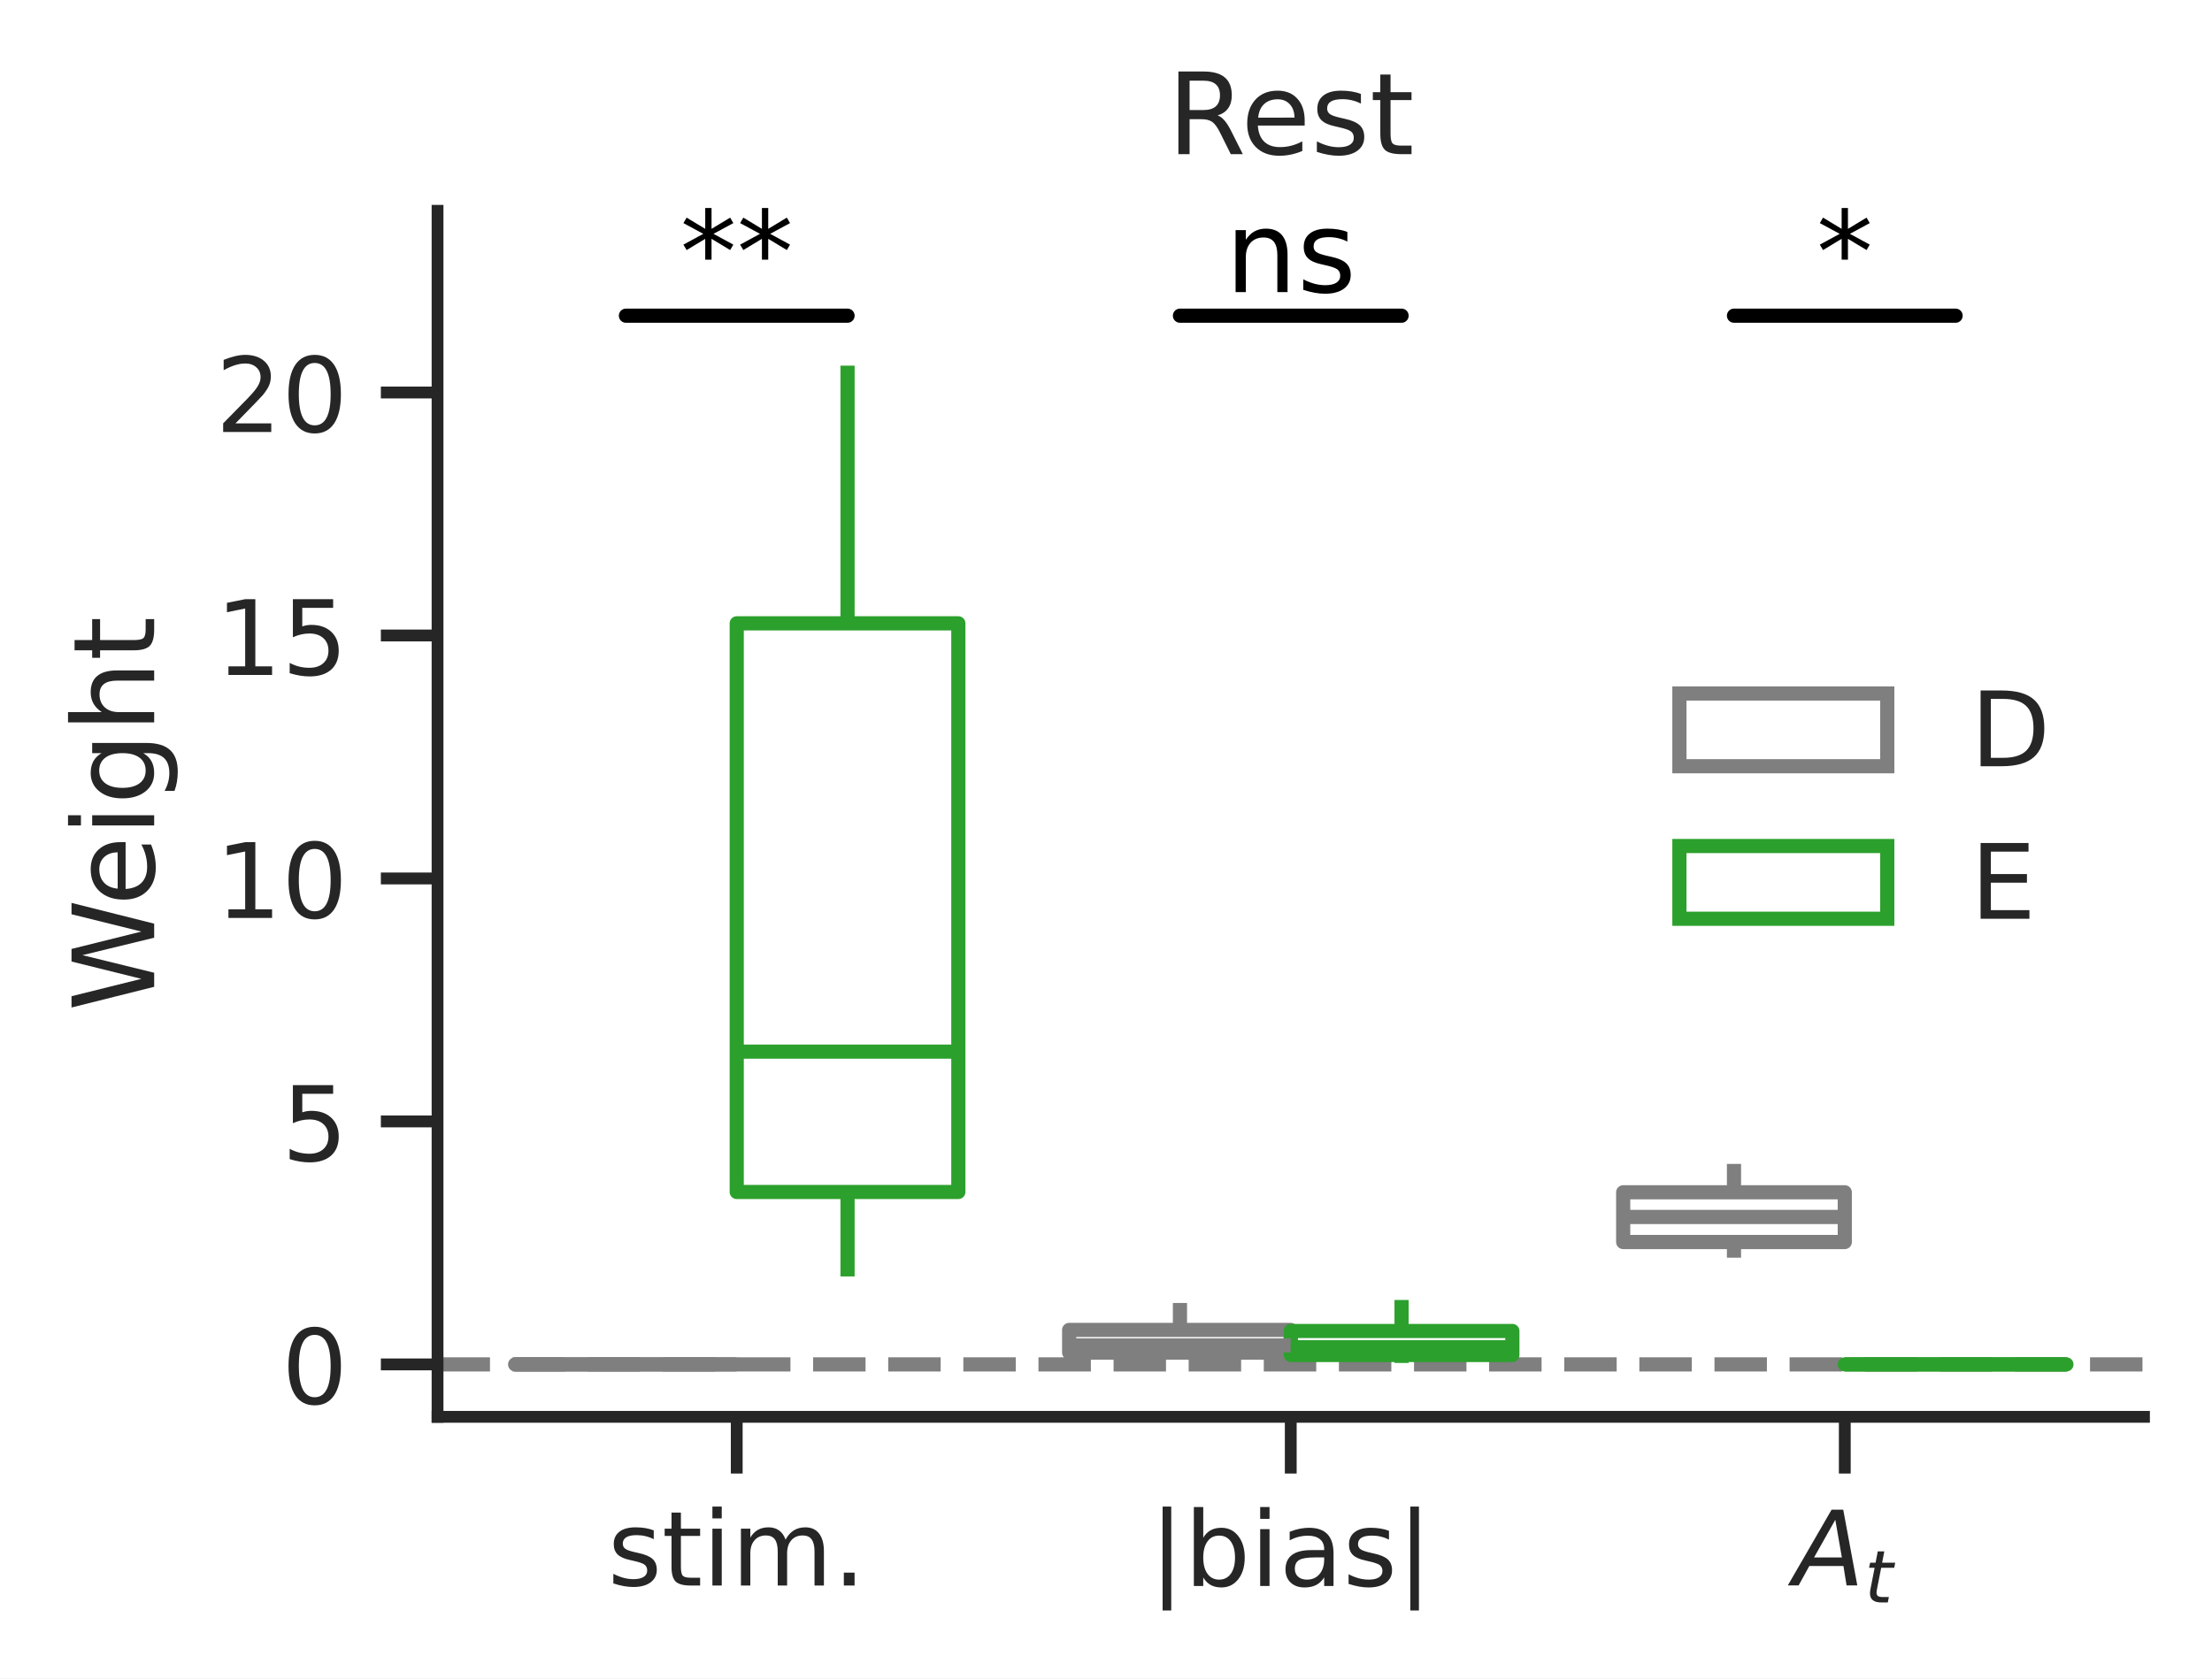
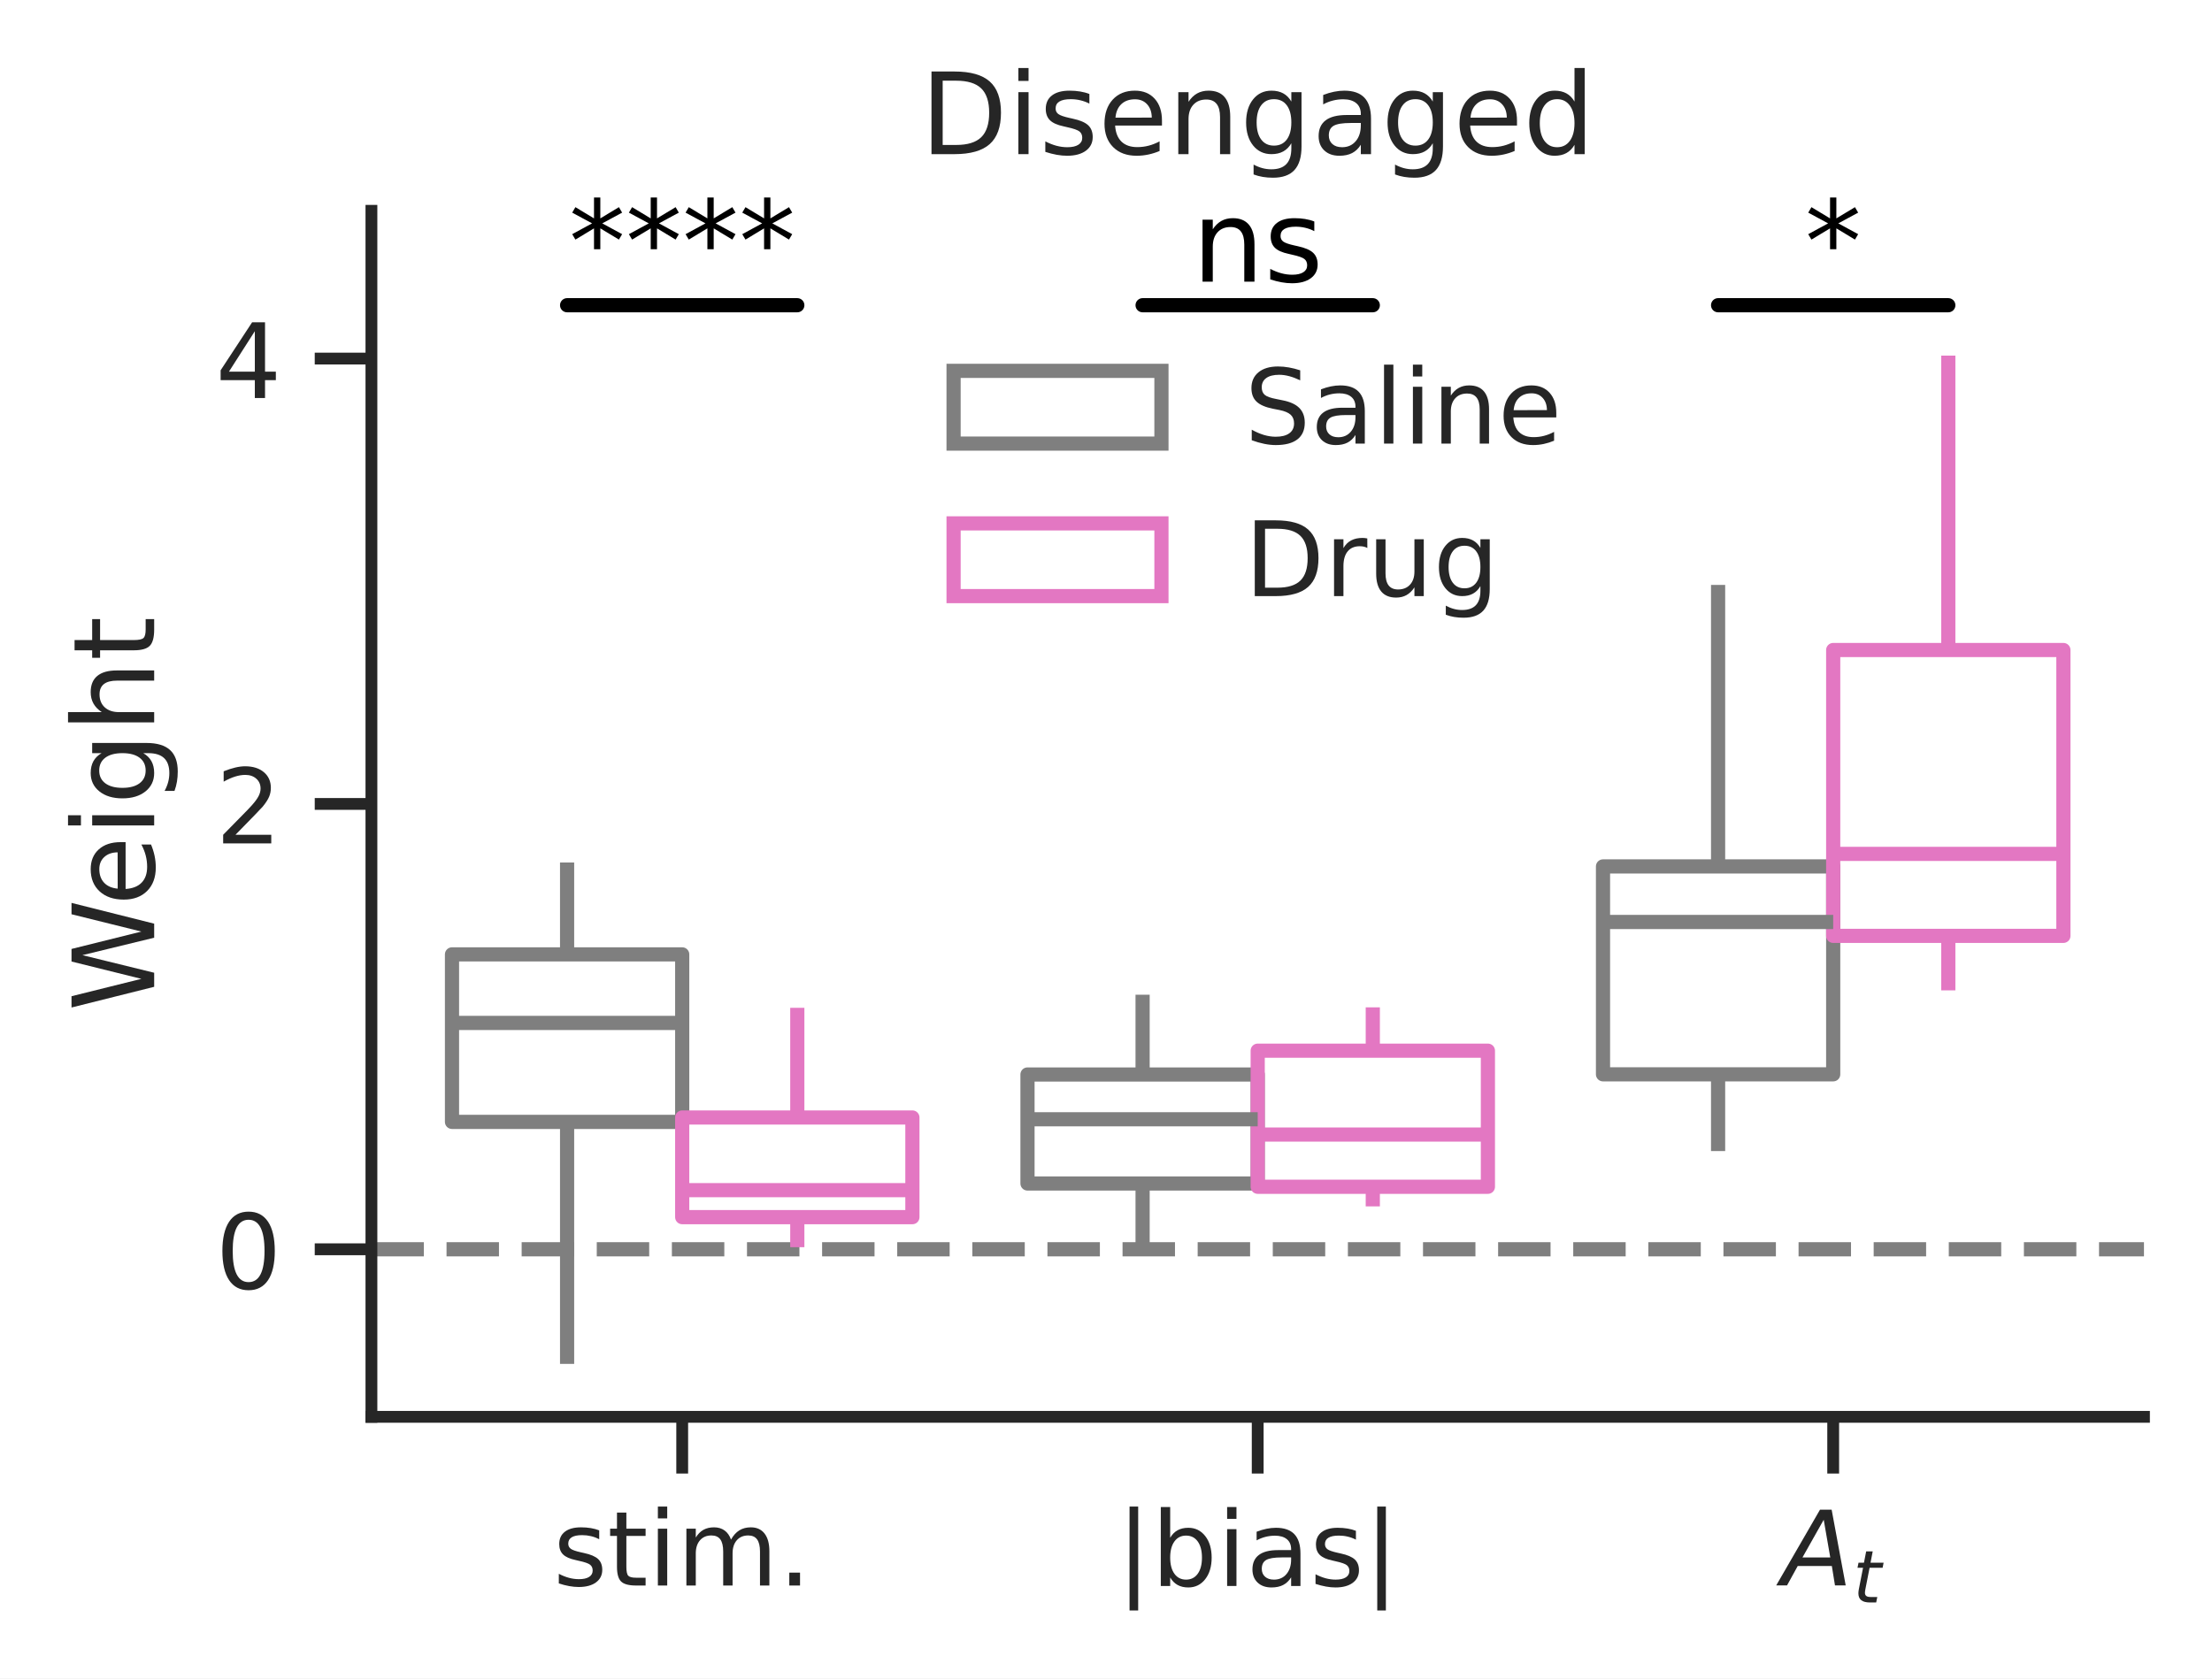
<svg xmlns="http://www.w3.org/2000/svg" xmlns:xlink="http://www.w3.org/1999/xlink" width="234.12pt" height="177.69pt" viewBox="0 0 234.12 177.69" version="1.1">
  <defs>
    <style type="text/css">*{stroke-linejoin: round; stroke-linecap: butt}</style>
  </defs>
  <g id="figure_1">
    <g id="patch_1">
      <path d="M 0 177.69  L 234.12 177.69  L 234.12 0  L 0 0  z " style="fill: #ffffff" />
    </g>
    <g id="axes_1">
      <g id="patch_2">
-         <path d="M 46.311 149.99  L 226.92 149.99  L 226.92 22.318  L 46.311 22.318  z " style="fill: #ffffff" />
+         <path d="M 39.312 149.99  L 226.92 149.99  L 226.92 22.318  L 39.312 22.318  z " style="fill: #ffffff" />
      </g>
      <g id="matplotlib.axis_1">
        <g id="xtick_1">
          <g id="line2d_1">
            <defs>
-               <path id="mb7091bfe87" d="M 0 0  L 0 6  " style="stroke: #262626; stroke-width: 1.25" />
-             </defs>
-             <g>
-               <use xlink:href="#mb7091bfe87" x="77.976" y="149.99" style="fill: #262626; stroke: #262626; stroke-width: 1.25" />
+               <path id="m589d3b65cd" d="M 0 0  L 0 6  " style="stroke: #262626; stroke-width: 1.25" />
+             </defs>
+             <g>
+               <use xlink:href="#m589d3b65cd" x="72.205" y="149.99" style="fill: #262626; stroke: #262626; stroke-width: 1.25" />
            </g>
          </g>
          <g id="text_1">
-             <g style="fill: #262626" transform="translate(64.32173 167.8478) scale(0.11 -0.11)">
+             <g style="fill: #262626" transform="translate(58.55003 167.8478) scale(0.11 -0.11)">
              <defs>
                <path id="DejaVuSans-73" d="M 2834 3397  L 2834 2853  Q 2591 2978 2328 3040  Q 2066 3103 1784 3103  Q 1356 3103 1142 2972  Q 928 2841 928 2578  Q 928 2378 1081 2264  Q 1234 2150 1697 2047  L 1894 2003  Q 2506 1872 2764 1633  Q 3022 1394 3022 966  Q 3022 478 2636 193  Q 2250 -91 1575 -91  Q 1294 -91 989 -36  Q 684 19 347 128  L 347 722  Q 666 556 975 473  Q 1284 391 1588 391  Q 1994 391 2212 530  Q 2431 669 2431 922  Q 2431 1156 2273 1281  Q 2116 1406 1581 1522  L 1381 1569  Q 847 1681 609 1914  Q 372 2147 372 2553  Q 372 3047 722 3315  Q 1072 3584 1716 3584  Q 2034 3584 2315 3537  Q 2597 3491 2834 3397  z " transform="scale(0.015625)" />
                <path id="DejaVuSans-74" d="M 1172 4494  L 1172 3500  L 2356 3500  L 2356 3053  L 1172 3053  L 1172 1153  Q 1172 725 1289 603  Q 1406 481 1766 481  L 2356 481  L 2356 0  L 1766 0  Q 1100 0 847 248  Q 594 497 594 1153  L 594 3053  L 172 3053  L 172 3500  L 594 3500  L 594 4494  L 1172 4494  z " transform="scale(0.015625)" />
                <path id="DejaVuSans-69" d="M 603 3500  L 1178 3500  L 1178 0  L 603 0  L 603 3500  z M 603 4863  L 1178 4863  L 1178 4134  L 603 4134  L 603 4863  z " transform="scale(0.015625)" />
                <path id="DejaVuSans-6d" d="M 3328 2828  Q 3544 3216 3844 3400  Q 4144 3584 4550 3584  Q 5097 3584 5394 3201  Q 5691 2819 5691 2113  L 5691 0  L 5113 0  L 5113 2094  Q 5113 2597 4934 2840  Q 4756 3084 4391 3084  Q 3944 3084 3684 2787  Q 3425 2491 3425 1978  L 3425 0  L 2847 0  L 2847 2094  Q 2847 2600 2669 2842  Q 2491 3084 2119 3084  Q 1678 3084 1418 2786  Q 1159 2488 1159 1978  L 1159 0  L 581 0  L 581 3500  L 1159 3500  L 1159 2956  Q 1356 3278 1631 3431  Q 1906 3584 2284 3584  Q 2666 3584 2933 3390  Q 3200 3197 3328 2828  z " transform="scale(0.015625)" />
                <path id="DejaVuSans-2e" d="M 684 794  L 1344 794  L 1344 0  L 684 0  L 684 794  z " transform="scale(0.015625)" />
              </defs>
              <use xlink:href="#DejaVuSans-73" />
              <use xlink:href="#DejaVuSans-74" transform="translate(52.09961 0)" />
              <use xlink:href="#DejaVuSans-69" transform="translate(91.30859 0)" />
              <use xlink:href="#DejaVuSans-6d" transform="translate(119.0918 0)" />
              <use xlink:href="#DejaVuSans-2e" transform="translate(216.5039 0)" />
            </g>
          </g>
        </g>
        <g id="xtick_2">
          <g id="line2d_2">
            <g>
-               <use xlink:href="#mb7091bfe87" x="136.615" y="149.99" style="fill: #262626; stroke: #262626; stroke-width: 1.25" />
+               <use xlink:href="#m589d3b65cd" x="133.116" y="149.99" style="fill: #262626; stroke: #262626; stroke-width: 1.25" />
            </g>
          </g>
          <g id="text_2">
-             <g style="fill: #262626" transform="translate(121.6545 167.8959) scale(0.11 -0.11)">
+             <g style="fill: #262626" transform="translate(118.1552 167.8959) scale(0.11 -0.11)">
              <defs>
                <path id="DejaVuSans-7c" d="M 1344 4891  L 1344 -1509  L 813 -1509  L 813 4891  L 1344 4891  z " transform="scale(0.015625)" />
                <path id="DejaVuSans-62" d="M 3116 1747  Q 3116 2381 2855 2742  Q 2594 3103 2138 3103  Q 1681 3103 1420 2742  Q 1159 2381 1159 1747  Q 1159 1113 1420 752  Q 1681 391 2138 391  Q 2594 391 2855 752  Q 3116 1113 3116 1747  z M 1159 2969  Q 1341 3281 1617 3432  Q 1894 3584 2278 3584  Q 2916 3584 3314 3078  Q 3713 2572 3713 1747  Q 3713 922 3314 415  Q 2916 -91 2278 -91  Q 1894 -91 1617 61  Q 1341 213 1159 525  L 1159 0  L 581 0  L 581 4863  L 1159 4863  L 1159 2969  z " transform="scale(0.015625)" />
                <path id="DejaVuSans-61" d="M 2194 1759  Q 1497 1759 1228 1600  Q 959 1441 959 1056  Q 959 750 1161 570  Q 1363 391 1709 391  Q 2188 391 2477 730  Q 2766 1069 2766 1631  L 2766 1759  L 2194 1759  z M 3341 1997  L 3341 0  L 2766 0  L 2766 531  Q 2569 213 2275 61  Q 1981 -91 1556 -91  Q 1019 -91 701 211  Q 384 513 384 1019  Q 384 1609 779 1909  Q 1175 2209 1959 2209  L 2766 2209  L 2766 2266  Q 2766 2663 2505 2880  Q 2244 3097 1772 3097  Q 1472 3097 1187 3025  Q 903 2953 641 2809  L 641 3341  Q 956 3463 1253 3523  Q 1550 3584 1831 3584  Q 2591 3584 2966 3190  Q 3341 2797 3341 1997  z " transform="scale(0.015625)" />
              </defs>
              <use xlink:href="#DejaVuSans-7c" />
              <use xlink:href="#DejaVuSans-62" transform="translate(33.69141 0)" />
              <use xlink:href="#DejaVuSans-69" transform="translate(97.16797 0)" />
              <use xlink:href="#DejaVuSans-61" transform="translate(124.9512 0)" />
              <use xlink:href="#DejaVuSans-73" transform="translate(186.2305 0)" />
              <use xlink:href="#DejaVuSans-7c" transform="translate(238.3301 0)" />
            </g>
          </g>
        </g>
        <g id="xtick_3">
          <g id="line2d_3">
            <g>
-               <use xlink:href="#mb7091bfe87" x="195.254" y="149.99" style="fill: #262626; stroke: #262626; stroke-width: 1.25" />
+               <use xlink:href="#m589d3b65cd" x="194.027" y="149.99" style="fill: #262626; stroke: #262626; stroke-width: 1.25" />
            </g>
          </g>
          <g id="text_3">
-             <g style="fill: #262626" transform="translate(189.8094 167.8478) scale(0.11 -0.11)">
+             <g style="fill: #262626" transform="translate(188.5824 167.8478) scale(0.11 -0.11)">
              <defs>
                <path id="DejaVuSans-Oblique-41" d="M 2356 4666  L 3072 4666  L 3938 0  L 3278 0  L 3084 1197  L 984 1197  L 325 0  L -341 0  L 2356 4666  z M 2584 4044  L 1275 1722  L 2988 1722  L 2584 4044  z " transform="scale(0.015625)" />
                <path id="DejaVuSans-Oblique-74" d="M 2706 3500  L 2619 3053  L 1472 3053  L 1100 1153  Q 1081 1047 1072 975  Q 1063 903 1063 863  Q 1063 663 1183 572  Q 1303 481 1569 481  L 2150 481  L 2053 0  L 1503 0  Q 991 0 739 200  Q 488 400 488 806  Q 488 878 497 964  Q 506 1050 525 1153  L 897 3053  L 409 3053  L 500 3500  L 978 3500  L 1172 4494  L 1747 4494  L 1556 3500  L 2706 3500  z " transform="scale(0.015625)" />
              </defs>
              <use xlink:href="#DejaVuSans-Oblique-41" transform="translate(0 0.09375)" />
              <use xlink:href="#DejaVuSans-Oblique-74" transform="translate(68.4082 -16.3125) scale(0.7)" />
            </g>
          </g>
        </g>
      </g>
      <g id="matplotlib.axis_2">
        <g id="ytick_1">
          <g id="line2d_4">
            <defs>
-               <path id="mcd60e273e5" d="M 0 0  L -6 0  " style="stroke: #262626; stroke-width: 1.25" />
-             </defs>
-             <g>
-               <use xlink:href="#mcd60e273e5" x="46.311" y="144.439" style="fill: #262626; stroke: #262626; stroke-width: 1.25" />
+               <path id="macedc52930" d="M 0 0  L -6 0  " style="stroke: #262626; stroke-width: 1.25" />
+             </defs>
+             <g>
+               <use xlink:href="#macedc52930" x="39.312" y="132.253" style="fill: #262626; stroke: #262626; stroke-width: 1.25" />
            </g>
          </g>
          <g id="text_4">
-             <g style="fill: #262626" transform="translate(29.8125 148.6177) scale(0.11 -0.11)">
+             <g style="fill: #262626" transform="translate(22.81375 136.4326) scale(0.11 -0.11)">
              <defs>
                <path id="DejaVuSans-30" d="M 2034 4250  Q 1547 4250 1301 3770  Q 1056 3291 1056 2328  Q 1056 1369 1301 889  Q 1547 409 2034 409  Q 2525 409 2770 889  Q 3016 1369 3016 2328  Q 3016 3291 2770 3770  Q 2525 4250 2034 4250  z M 2034 4750  Q 2819 4750 3233 4129  Q 3647 3509 3647 2328  Q 3647 1150 3233 529  Q 2819 -91 2034 -91  Q 1250 -91 836 529  Q 422 1150 422 2328  Q 422 3509 836 4129  Q 1250 4750 2034 4750  z " transform="scale(0.015625)" />
              </defs>
              <use xlink:href="#DejaVuSans-30" />
            </g>
          </g>
        </g>
        <g id="ytick_2">
          <g id="line2d_5">
            <g>
-               <use xlink:href="#mcd60e273e5" x="46.311" y="118.717" style="fill: #262626; stroke: #262626; stroke-width: 1.25" />
+               <use xlink:href="#macedc52930" x="39.312" y="85.105" style="fill: #262626; stroke: #262626; stroke-width: 1.25" />
            </g>
          </g>
          <g id="text_5">
-             <g style="fill: #262626" transform="translate(29.8125 122.896) scale(0.11 -0.11)">
-               <defs>
-                 <path id="DejaVuSans-35" d="M 691 4666  L 3169 4666  L 3169 4134  L 1269 4134  L 1269 2991  Q 1406 3038 1543 3061  Q 1681 3084 1819 3084  Q 2600 3084 3056 2656  Q 3513 2228 3513 1497  Q 3513 744 3044 326  Q 2575 -91 1722 -91  Q 1428 -91 1123 -41  Q 819 9 494 109  L 494 744  Q 775 591 1075 516  Q 1375 441 1709 441  Q 2250 441 2565 725  Q 2881 1009 2881 1497  Q 2881 1984 2565 2268  Q 2250 2553 1709 2553  Q 1456 2553 1204 2497  Q 953 2441 691 2322  L 691 4666  z " transform="scale(0.015625)" />
-               </defs>
-               <use xlink:href="#DejaVuSans-35" />
+             <g style="fill: #262626" transform="translate(22.81375 89.28449) scale(0.11 -0.11)">
+               <defs>
+                 <path id="DejaVuSans-32" d="M 1228 531  L 3431 531  L 3431 0  L 469 0  L 469 531  Q 828 903 1448 1529  Q 2069 2156 2228 2338  Q 2531 2678 2651 2914  Q 2772 3150 2772 3378  Q 2772 3750 2511 3984  Q 2250 4219 1831 4219  Q 1534 4219 1204 4116  Q 875 4013 500 3803  L 500 4441  Q 881 4594 1212 4672  Q 1544 4750 1819 4750  Q 2544 4750 2975 4387  Q 3406 4025 3406 3419  Q 3406 3131 3298 2873  Q 3191 2616 2906 2266  Q 2828 2175 2409 1742  Q 1991 1309 1228 531  z " transform="scale(0.015625)" />
+               </defs>
+               <use xlink:href="#DejaVuSans-32" />
            </g>
          </g>
        </g>
        <g id="ytick_3">
          <g id="line2d_6">
            <g>
-               <use xlink:href="#mcd60e273e5" x="46.311" y="92.995" style="fill: #262626; stroke: #262626; stroke-width: 1.25" />
+               <use xlink:href="#macedc52930" x="39.312" y="37.957" style="fill: #262626; stroke: #262626; stroke-width: 1.25" />
            </g>
          </g>
          <g id="text_6">
-             <g style="fill: #262626" transform="translate(22.81375 97.17421) scale(0.11 -0.11)">
-               <defs>
-                 <path id="DejaVuSans-31" d="M 794 531  L 1825 531  L 1825 4091  L 703 3866  L 703 4441  L 1819 4666  L 2450 4666  L 2450 531  L 3481 531  L 3481 0  L 794 0  L 794 531  z " transform="scale(0.015625)" />
-               </defs>
-               <use xlink:href="#DejaVuSans-31" />
-               <use xlink:href="#DejaVuSans-30" transform="translate(63.62305 0)" />
-             </g>
-           </g>
-         </g>
-         <g id="ytick_4">
-           <g id="line2d_7">
-             <g>
-               <use xlink:href="#mcd60e273e5" x="46.311" y="67.273" style="fill: #262626; stroke: #262626; stroke-width: 1.25" />
-             </g>
-           </g>
-           <g id="text_7">
-             <g style="fill: #262626" transform="translate(22.81375 71.45245) scale(0.11 -0.11)">
-               <use xlink:href="#DejaVuSans-31" />
-               <use xlink:href="#DejaVuSans-35" transform="translate(63.62305 0)" />
-             </g>
-           </g>
-         </g>
-         <g id="ytick_5">
-           <g id="line2d_8">
-             <g>
-               <use xlink:href="#mcd60e273e5" x="46.311" y="41.552" style="fill: #262626; stroke: #262626; stroke-width: 1.25" />
-             </g>
-           </g>
-           <g id="text_8">
-             <g style="fill: #262626" transform="translate(22.81375 45.73069) scale(0.11 -0.11)">
-               <defs>
-                 <path id="DejaVuSans-32" d="M 1228 531  L 3431 531  L 3431 0  L 469 0  L 469 531  Q 828 903 1448 1529  Q 2069 2156 2228 2338  Q 2531 2678 2651 2914  Q 2772 3150 2772 3378  Q 2772 3750 2511 3984  Q 2250 4219 1831 4219  Q 1534 4219 1204 4116  Q 875 4013 500 3803  L 500 4441  Q 881 4594 1212 4672  Q 1544 4750 1819 4750  Q 2544 4750 2975 4387  Q 3406 4025 3406 3419  Q 3406 3131 3298 2873  Q 3191 2616 2906 2266  Q 2828 2175 2409 1742  Q 1991 1309 1228 531  z " transform="scale(0.015625)" />
-               </defs>
-               <use xlink:href="#DejaVuSans-32" />
-               <use xlink:href="#DejaVuSans-30" transform="translate(63.62305 0)" />
-             </g>
-           </g>
-         </g>
-         <g id="text_9">
+             <g style="fill: #262626" transform="translate(22.81375 42.13639) scale(0.11 -0.11)">
+               <defs>
+                 <path id="DejaVuSans-34" d="M 2419 4116  L 825 1625  L 2419 1625  L 2419 4116  z M 2253 4666  L 3047 4666  L 3047 1625  L 3713 1625  L 3713 1100  L 3047 1100  L 3047 0  L 2419 0  L 2419 1100  L 313 1100  L 313 1709  L 2253 4666  z " transform="scale(0.015625)" />
+               </defs>
+               <use xlink:href="#DejaVuSans-34" />
+             </g>
+           </g>
+         </g>
+         <g id="text_7">
          <g style="fill: #262626" transform="translate(16.31812 107.0563) rotate(-90) scale(0.12 -0.12)">
            <defs>
              <path id="DejaVuSans-57" d="M 213 4666  L 850 4666  L 1831 722  L 2809 4666  L 3519 4666  L 4500 722  L 5478 4666  L 6119 4666  L 4947 0  L 4153 0  L 3169 4050  L 2175 0  L 1381 0  L 213 4666  z " transform="scale(0.015625)" />
              <path id="DejaVuSans-65" d="M 3597 1894  L 3597 1613  L 953 1613  Q 991 1019 1311 708  Q 1631 397 2203 397  Q 2534 397 2845 478  Q 3156 559 3463 722  L 3463 178  Q 3153 47 2828 -22  Q 2503 -91 2169 -91  Q 1331 -91 842 396  Q 353 884 353 1716  Q 353 2575 817 3079  Q 1281 3584 2069 3584  Q 2775 3584 3186 3129  Q 3597 2675 3597 1894  z M 3022 2063  Q 3016 2534 2758 2815  Q 2500 3097 2075 3097  Q 1594 3097 1305 2825  Q 1016 2553 972 2059  L 3022 2063  z " transform="scale(0.015625)" />
              <path id="DejaVuSans-67" d="M 2906 1791  Q 2906 2416 2648 2759  Q 2391 3103 1925 3103  Q 1463 3103 1205 2759  Q 947 2416 947 1791  Q 947 1169 1205 825  Q 1463 481 1925 481  Q 2391 481 2648 825  Q 2906 1169 2906 1791  z M 3481 434  Q 3481 -459 3084 -895  Q 2688 -1331 1869 -1331  Q 1566 -1331 1297 -1286  Q 1028 -1241 775 -1147  L 775 -588  Q 1028 -725 1275 -790  Q 1522 -856 1778 -856  Q 2344 -856 2625 -561  Q 2906 -266 2906 331  L 2906 616  Q 2728 306 2450 153  Q 2172 0 1784 0  Q 1141 0 747 490  Q 353 981 353 1791  Q 353 2603 747 3093  Q 1141 3584 1784 3584  Q 2172 3584 2450 3431  Q 2728 3278 2906 2969  L 2906 3500  L 3481 3500  L 3481 434  z " transform="scale(0.015625)" />
              <path id="DejaVuSans-68" d="M 3513 2113  L 3513 0  L 2938 0  L 2938 2094  Q 2938 2591 2744 2837  Q 2550 3084 2163 3084  Q 1697 3084 1428 2787  Q 1159 2491 1159 1978  L 1159 0  L 581 0  L 581 4863  L 1159 4863  L 1159 2956  Q 1366 3272 1645 3428  Q 1925 3584 2291 3584  Q 2894 3584 3203 3211  Q 3513 2838 3513 2113  z " transform="scale(0.015625)" />
            </defs>
            <use xlink:href="#DejaVuSans-57" />
            <use xlink:href="#DejaVuSans-65" transform="translate(93.00195 0)" />
            <use xlink:href="#DejaVuSans-69" transform="translate(154.5254 0)" />
            <use xlink:href="#DejaVuSans-67" transform="translate(182.3086 0)" />
            <use xlink:href="#DejaVuSans-68" transform="translate(245.7852 0)" />
            <use xlink:href="#DejaVuSans-74" transform="translate(309.1641 0)" />
          </g>
        </g>
      </g>
      <g id="patch_3">
-         <path d="M 77.976 144.439  L 77.976 144.439  L 77.976 144.439  L 77.976 144.439  L 77.976 144.439  z " clip-path="url(#p382457d0a3)" style="fill: none; stroke: #7f7f7f; stroke-width: 1.5; stroke-linejoin: miter" />
+         <path d="M 72.205 132.253  L 72.205 132.253  L 72.205 132.253  L 72.205 132.253  L 72.205 132.253  z " clip-path="url(#pf610abd89a)" style="fill: none; stroke: #7f7f7f; stroke-width: 1.5; stroke-linejoin: miter" />
      </g>
      <g id="patch_4">
-         <path d="M 77.976 144.439  L 77.976 144.439  L 77.976 144.439  L 77.976 144.439  L 77.976 144.439  z " clip-path="url(#p382457d0a3)" style="fill: none; stroke: #2ca02c; stroke-width: 1.5; stroke-linejoin: miter" />
+         <path d="M 72.205 132.253  L 72.205 132.253  L 72.205 132.253  L 72.205 132.253  L 72.205 132.253  z " clip-path="url(#pf610abd89a)" style="fill: none; stroke: #e377c2; stroke-width: 1.5; stroke-linejoin: miter" />
+       </g>
+       <g id="line2d_7">
+         <path d="M 39.312 132.253  L 226.92 132.253  " clip-path="url(#pf610abd89a)" style="fill: none; stroke-dasharray: 5.55,2.4; stroke-dashoffset: 0; stroke: #7f7f7f; stroke-width: 1.5" />
+       </g>
+       <g id="line2d_8">
+         <path d="M 47.84 118.767  L 72.205 118.767  L 72.205 101.034  L 47.84 101.034  L 47.84 118.767  " clip-path="url(#pf610abd89a)" style="fill: none; stroke: #7f7f7f; stroke-width: 1.5; stroke-linecap: round" />
      </g>
      <g id="line2d_9">
-         <path d="M 46.311 144.439  L 226.92 144.439  " clip-path="url(#p382457d0a3)" style="fill: none; stroke-dasharray: 5.55,2.4; stroke-dashoffset: 0; stroke: #7f7f7f; stroke-width: 1.5" />
+         <path d="M 60.022 118.767  L 60.022 144.386  " clip-path="url(#pf610abd89a)" style="fill: none; stroke: #7f7f7f; stroke-width: 1.5" />
      </g>
      <g id="line2d_10">
-         <path d="M 54.521 144.439  L 77.976 144.439  L 77.976 144.439  L 54.521 144.439  L 54.521 144.439  " clip-path="url(#p382457d0a3)" style="fill: none; stroke: #7f7f7f; stroke-width: 1.5; stroke-linecap: round" />
+         <path d="M 60.022 101.034  L 60.022 91.307  " clip-path="url(#pf610abd89a)" style="fill: none; stroke: #7f7f7f; stroke-width: 1.5" />
      </g>
      <g id="line2d_11">
-         <path d="M 66.249 144.439  L 66.249 144.439  " clip-path="url(#p382457d0a3)" style="fill: none; stroke: #7f7f7f; stroke-width: 1.5" />
+         <path d="M 108.751 125.288  L 133.116 125.288  L 133.116 113.749  L 108.751 113.749  L 108.751 125.288  " clip-path="url(#pf610abd89a)" style="fill: none; stroke: #7f7f7f; stroke-width: 1.5; stroke-linecap: round" />
      </g>
      <g id="line2d_12">
-         <path d="M 66.249 144.439  L 66.249 144.439  " clip-path="url(#p382457d0a3)" style="fill: none; stroke: #7f7f7f; stroke-width: 1.5" />
+         <path d="M 120.934 125.288  L 120.934 131.902  " clip-path="url(#pf610abd89a)" style="fill: none; stroke: #7f7f7f; stroke-width: 1.5" />
      </g>
      <g id="line2d_13">
-         <path d="M 113.16 143.191  L 136.615 143.191  L 136.615 140.792  L 113.16 140.792  L 113.16 143.191  " clip-path="url(#p382457d0a3)" style="fill: none; stroke: #7f7f7f; stroke-width: 1.5; stroke-linecap: round" />
+         <path d="M 120.934 113.749  L 120.934 105.306  " clip-path="url(#pf610abd89a)" style="fill: none; stroke: #7f7f7f; stroke-width: 1.5" />
      </g>
      <g id="line2d_14">
-         <path d="M 124.888 143.191  L 124.888 143.845  " clip-path="url(#p382457d0a3)" style="fill: none; stroke: #7f7f7f; stroke-width: 1.5" />
+         <path d="M 169.663 113.73  L 194.027 113.73  L 194.027 91.722  L 169.663 91.722  L 169.663 113.73  " clip-path="url(#pf610abd89a)" style="fill: none; stroke: #7f7f7f; stroke-width: 1.5; stroke-linecap: round" />
      </g>
      <g id="line2d_15">
-         <path d="M 124.888 140.792  L 124.888 137.938  " clip-path="url(#p382457d0a3)" style="fill: none; stroke: #7f7f7f; stroke-width: 1.5" />
+         <path d="M 181.845 113.73  L 181.845 121.855  " clip-path="url(#pf610abd89a)" style="fill: none; stroke: #7f7f7f; stroke-width: 1.5" />
      </g>
      <g id="line2d_16">
-         <path d="M 171.799 131.485  L 195.254 131.485  L 195.254 126.219  L 171.799 126.219  L 171.799 131.485  " clip-path="url(#p382457d0a3)" style="fill: none; stroke: #7f7f7f; stroke-width: 1.5; stroke-linecap: round" />
+         <path d="M 181.845 91.722  L 181.845 61.921  " clip-path="url(#pf610abd89a)" style="fill: none; stroke: #7f7f7f; stroke-width: 1.5" />
      </g>
      <g id="line2d_17">
-         <path d="M 183.527 131.485  L 183.527 133.145  " clip-path="url(#p382457d0a3)" style="fill: none; stroke: #7f7f7f; stroke-width: 1.5" />
+         <path d="M 72.205 128.851  L 96.569 128.851  L 96.569 118.301  L 72.205 118.301  L 72.205 128.851  " clip-path="url(#pf610abd89a)" style="fill: none; stroke: #e377c2; stroke-width: 1.5; stroke-linecap: round" />
      </g>
      <g id="line2d_18">
-         <path d="M 183.527 126.219  L 183.527 123.213  " clip-path="url(#p382457d0a3)" style="fill: none; stroke: #7f7f7f; stroke-width: 1.5" />
+         <path d="M 84.387 128.851  L 84.387 132.03  " clip-path="url(#pf610abd89a)" style="fill: none; stroke: #e377c2; stroke-width: 1.5" />
      </g>
      <g id="line2d_19">
-         <path d="M 77.976 126.186  L 101.432 126.186  L 101.432 65.987  L 77.976 65.987  L 77.976 126.186  " clip-path="url(#p382457d0a3)" style="fill: none; stroke: #2ca02c; stroke-width: 1.5; stroke-linecap: round" />
+         <path d="M 84.387 118.301  L 84.387 106.69  " clip-path="url(#pf610abd89a)" style="fill: none; stroke: #e377c2; stroke-width: 1.5" />
      </g>
      <g id="line2d_20">
-         <path d="M 89.704 126.186  L 89.704 135.126  " clip-path="url(#p382457d0a3)" style="fill: none; stroke: #2ca02c; stroke-width: 1.5" />
+         <path d="M 133.116 125.635  L 157.481 125.635  L 157.481 111.228  L 133.116 111.228  L 133.116 125.635  " clip-path="url(#pf610abd89a)" style="fill: none; stroke: #e377c2; stroke-width: 1.5; stroke-linecap: round" />
      </g>
      <g id="line2d_21">
-         <path d="M 89.704 65.987  L 89.704 38.707  " clip-path="url(#p382457d0a3)" style="fill: none; stroke: #2ca02c; stroke-width: 1.5" />
+         <path d="M 145.298 125.635  L 145.298 127.709  " clip-path="url(#pf610abd89a)" style="fill: none; stroke: #e377c2; stroke-width: 1.5" />
      </g>
      <g id="line2d_22">
-         <path d="M 136.615 143.442  L 160.071 143.442  L 160.071 140.902  L 136.615 140.902  L 136.615 143.442  " clip-path="url(#p382457d0a3)" style="fill: none; stroke: #2ca02c; stroke-width: 1.5; stroke-linecap: round" />
+         <path d="M 145.298 111.228  L 145.298 106.641  " clip-path="url(#pf610abd89a)" style="fill: none; stroke: #e377c2; stroke-width: 1.5" />
      </g>
      <g id="line2d_23">
-         <path d="M 148.343 143.442  L 148.343 144.288  " clip-path="url(#p382457d0a3)" style="fill: none; stroke: #2ca02c; stroke-width: 1.5" />
+         <path d="M 194.027 99.072  L 218.392 99.072  L 218.392 68.812  L 194.027 68.812  L 194.027 99.072  " clip-path="url(#pf610abd89a)" style="fill: none; stroke: #e377c2; stroke-width: 1.5; stroke-linecap: round" />
      </g>
      <g id="line2d_24">
-         <path d="M 148.343 140.902  L 148.343 137.616  " clip-path="url(#p382457d0a3)" style="fill: none; stroke: #2ca02c; stroke-width: 1.5" />
+         <path d="M 206.21 99.072  L 206.21 104.843  " clip-path="url(#pf610abd89a)" style="fill: none; stroke: #e377c2; stroke-width: 1.5" />
      </g>
      <g id="line2d_25">
-         <path d="M 195.254 144.439  L 218.71 144.439  L 218.71 144.439  L 195.254 144.439  L 195.254 144.439  " clip-path="url(#p382457d0a3)" style="fill: none; stroke: #2ca02c; stroke-width: 1.5; stroke-linecap: round" />
+         <path d="M 206.21 68.812  L 206.21 37.649  " clip-path="url(#pf610abd89a)" style="fill: none; stroke: #e377c2; stroke-width: 1.5" />
      </g>
      <g id="line2d_26">
-         <path d="M 206.982 144.439  L 206.982 144.439  " clip-path="url(#p382457d0a3)" style="fill: none; stroke: #2ca02c; stroke-width: 1.5" />
+         <path d="M 60.022 32.312  L 84.387 32.312  " clip-path="url(#pf610abd89a)" style="fill: none; stroke: #000000; stroke-width: 1.5; stroke-linecap: round" />
      </g>
      <g id="line2d_27">
-         <path d="M 206.982 144.439  L 206.982 144.439  " clip-path="url(#p382457d0a3)" style="fill: none; stroke: #2ca02c; stroke-width: 1.5" />
+         <path d="M 120.934 32.312  L 145.298 32.312  " clip-path="url(#pf610abd89a)" style="fill: none; stroke: #000000; stroke-width: 1.5; stroke-linecap: round" />
      </g>
      <g id="line2d_28">
-         <path d="M 66.249 33.42  L 89.704 33.42  " clip-path="url(#p382457d0a3)" style="fill: none; stroke: #000000; stroke-width: 1.5; stroke-linecap: round" />
+         <path d="M 181.845 32.312  L 206.21 32.312  " clip-path="url(#pf610abd89a)" style="fill: none; stroke: #000000; stroke-width: 1.5; stroke-linecap: round" />
      </g>
      <g id="line2d_29">
-         <path d="M 124.888 33.42  L 148.343 33.42  " clip-path="url(#p382457d0a3)" style="fill: none; stroke: #000000; stroke-width: 1.5; stroke-linecap: round" />
+         <path d="M 47.84 108.291  L 72.205 108.291  " clip-path="url(#pf610abd89a)" style="fill: none; stroke: #7f7f7f; stroke-width: 1.5" />
      </g>
      <g id="line2d_30">
-         <path d="M 183.527 33.42  L 206.982 33.42  " clip-path="url(#p382457d0a3)" style="fill: none; stroke: #000000; stroke-width: 1.5; stroke-linecap: round" />
+         <path d="M 108.751 118.491  L 133.116 118.491  " clip-path="url(#pf610abd89a)" style="fill: none; stroke: #7f7f7f; stroke-width: 1.5" />
      </g>
      <g id="line2d_31">
-         <path d="M 54.521 144.439  L 77.976 144.439  " clip-path="url(#p382457d0a3)" style="fill: none; stroke: #7f7f7f; stroke-width: 1.5" />
+         <path d="M 169.663 97.603  L 194.027 97.603  " clip-path="url(#pf610abd89a)" style="fill: none; stroke: #7f7f7f; stroke-width: 1.5" />
      </g>
      <g id="line2d_32">
-         <path d="M 113.16 142.426  L 136.615 142.426  " clip-path="url(#p382457d0a3)" style="fill: none; stroke: #7f7f7f; stroke-width: 1.5" />
+         <path d="M 72.205 125.995  L 96.569 125.995  " clip-path="url(#pf610abd89a)" style="fill: none; stroke: #e377c2; stroke-width: 1.5" />
      </g>
      <g id="line2d_33">
-         <path d="M 171.799 128.832  L 195.254 128.832  " clip-path="url(#p382457d0a3)" style="fill: none; stroke: #7f7f7f; stroke-width: 1.5" />
+         <path d="M 133.116 120.105  L 157.481 120.105  " clip-path="url(#pf610abd89a)" style="fill: none; stroke: #e377c2; stroke-width: 1.5" />
      </g>
      <g id="line2d_34">
-         <path d="M 77.976 111.331  L 101.432 111.331  " clip-path="url(#p382457d0a3)" style="fill: none; stroke: #2ca02c; stroke-width: 1.5" />
-       </g>
-       <g id="line2d_35">
-         <path d="M 136.615 142.62  L 160.071 142.62  " clip-path="url(#p382457d0a3)" style="fill: none; stroke: #2ca02c; stroke-width: 1.5" />
-       </g>
-       <g id="line2d_36">
-         <path d="M 195.254 144.439  L 218.71 144.439  " clip-path="url(#p382457d0a3)" style="fill: none; stroke: #2ca02c; stroke-width: 1.5" />
+         <path d="M 194.027 90.393  L 218.392 90.393  " clip-path="url(#pf610abd89a)" style="fill: none; stroke: #e377c2; stroke-width: 1.5" />
      </g>
      <g id="patch_5">
-         <path d="M 46.311 149.99  L 46.311 22.318  " style="fill: none; stroke: #262626; stroke-width: 1.25; stroke-linejoin: miter; stroke-linecap: square" />
+         <path d="M 39.312 149.99  L 39.312 22.318  " style="fill: none; stroke: #262626; stroke-width: 1.25; stroke-linejoin: miter; stroke-linecap: square" />
      </g>
      <g id="patch_6">
-         <path d="M 46.311 149.99  L 226.92 149.99  " style="fill: none; stroke: #262626; stroke-width: 1.25; stroke-linejoin: miter; stroke-linecap: square" />
-       </g>
-       <g id="text_10">
-         <g transform="translate(71.97634 30.92436) scale(0.12 -0.12)">
+         <path d="M 39.312 149.99  L 226.92 149.99  " style="fill: none; stroke: #262626; stroke-width: 1.25; stroke-linejoin: miter; stroke-linecap: square" />
+       </g>
+       <g id="text_8">
+         <g transform="translate(60.20464 29.81662) scale(0.12 -0.12)">
          <defs>
            <path id="DejaVuSans-2a" d="M 3009 3897  L 1888 3291  L 3009 2681  L 2828 2375  L 1778 3009  L 1778 1831  L 1422 1831  L 1422 3009  L 372 2375  L 191 2681  L 1313 3291  L 191 3897  L 372 4206  L 1422 3572  L 1422 4750  L 1778 4750  L 1778 3572  L 2828 4206  L 3009 3897  z " transform="scale(0.015625)" />
          </defs>
          <use xlink:href="#DejaVuSans-2a" />
          <use xlink:href="#DejaVuSans-2a" transform="translate(50 0)" />
-         </g>
-       </g>
-       <g id="text_11">
-         <g transform="translate(129.6873 30.92436) scale(0.12 -0.12)">
+           <use xlink:href="#DejaVuSans-2a" transform="translate(100 0)" />
+           <use xlink:href="#DejaVuSans-2a" transform="translate(150 0)" />
+         </g>
+       </g>
+       <g id="text_9">
+         <g transform="translate(126.1879 29.81662) scale(0.12 -0.12)">
          <defs>
            <path id="DejaVuSans-6e" d="M 3513 2113  L 3513 0  L 2938 0  L 2938 2094  Q 2938 2591 2744 2837  Q 2550 3084 2163 3084  Q 1697 3084 1428 2787  Q 1159 2491 1159 1978  L 1159 0  L 581 0  L 581 3500  L 1159 3500  L 1159 2956  Q 1366 3272 1645 3428  Q 1925 3584 2291 3584  Q 2894 3584 3203 3211  Q 3513 2838 3513 2113  z " transform="scale(0.015625)" />
          </defs>
          <use xlink:href="#DejaVuSans-6e" />
          <use xlink:href="#DejaVuSans-73" transform="translate(63.37891 0)" />
        </g>
      </g>
-       <g id="text_12">
-         <g transform="translate(192.2544 30.92436) scale(0.12 -0.12)">
+       <g id="text_10">
+         <g transform="translate(191.0274 29.81662) scale(0.12 -0.12)">
          <use xlink:href="#DejaVuSans-2a" />
        </g>
      </g>
-       <g id="text_13">
-         <g style="fill: #262626" transform="translate(123.5466 16.31812) scale(0.12 -0.12)">
+       <g id="text_11">
+         <g style="fill: #262626" transform="translate(97.4132 16.31812) scale(0.12 -0.12)">
          <defs>
-             <path id="DejaVuSans-52" d="M 2841 2188  Q 3044 2119 3236 1894  Q 3428 1669 3622 1275  L 4263 0  L 3584 0  L 2988 1197  Q 2756 1666 2539 1819  Q 2322 1972 1947 1972  L 1259 1972  L 1259 0  L 628 0  L 628 4666  L 2053 4666  Q 2853 4666 3247 4331  Q 3641 3997 3641 3322  Q 3641 2881 3436 2590  Q 3231 2300 2841 2188  z M 1259 4147  L 1259 2491  L 2053 2491  Q 2509 2491 2742 2702  Q 2975 2913 2975 3322  Q 2975 3731 2742 3939  Q 2509 4147 2053 4147  L 1259 4147  z " transform="scale(0.015625)" />
+             <path id="DejaVuSans-44" d="M 1259 4147  L 1259 519  L 2022 519  Q 2988 519 3436 956  Q 3884 1394 3884 2338  Q 3884 3275 3436 3711  Q 2988 4147 2022 4147  L 1259 4147  z M 628 4666  L 1925 4666  Q 3281 4666 3915 4102  Q 4550 3538 4550 2338  Q 4550 1131 3912 565  Q 3275 0 1925 0  L 628 0  L 628 4666  z " transform="scale(0.015625)" />
+             <path id="DejaVuSans-64" d="M 2906 2969  L 2906 4863  L 3481 4863  L 3481 0  L 2906 0  L 2906 525  Q 2725 213 2448 61  Q 2172 -91 1784 -91  Q 1150 -91 751 415  Q 353 922 353 1747  Q 353 2572 751 3078  Q 1150 3584 1784 3584  Q 2172 3584 2448 3432  Q 2725 3281 2906 2969  z M 947 1747  Q 947 1113 1208 752  Q 1469 391 1925 391  Q 2381 391 2643 752  Q 2906 1113 2906 1747  Q 2906 2381 2643 2742  Q 2381 3103 1925 3103  Q 1469 3103 1208 2742  Q 947 2381 947 1747  z " transform="scale(0.015625)" />
          </defs>
-           <use xlink:href="#DejaVuSans-52" />
-           <use xlink:href="#DejaVuSans-65" transform="translate(64.98242 0)" />
-           <use xlink:href="#DejaVuSans-73" transform="translate(126.5059 0)" />
-           <use xlink:href="#DejaVuSans-74" transform="translate(178.6055 0)" />
+           <use xlink:href="#DejaVuSans-44" />
+           <use xlink:href="#DejaVuSans-69" transform="translate(77.00195 0)" />
+           <use xlink:href="#DejaVuSans-73" transform="translate(104.7852 0)" />
+           <use xlink:href="#DejaVuSans-65" transform="translate(156.8848 0)" />
+           <use xlink:href="#DejaVuSans-6e" transform="translate(218.4082 0)" />
+           <use xlink:href="#DejaVuSans-67" transform="translate(281.7871 0)" />
+           <use xlink:href="#DejaVuSans-61" transform="translate(345.2637 0)" />
+           <use xlink:href="#DejaVuSans-67" transform="translate(406.543 0)" />
+           <use xlink:href="#DejaVuSans-65" transform="translate(470.0195 0)" />
+           <use xlink:href="#DejaVuSans-64" transform="translate(531.543 0)" />
        </g>
      </g>
      <g id="legend_1">
        <g id="patch_7">
-           <path d="M 177.75 81.116  L 199.75 81.116  L 199.75 73.416  L 177.75 73.416  L 177.75 81.116  z " style="fill: none; stroke: #7f7f7f; stroke-width: 1.5; stroke-linejoin: miter" />
-         </g>
-         <g id="text_14">
-           <g style="fill: #262626" transform="translate(208.5495 81.11617) scale(0.11 -0.11)">
-             <defs>
-               <path id="DejaVuSans-44" d="M 1259 4147  L 1259 519  L 2022 519  Q 2988 519 3436 956  Q 3884 1394 3884 2338  Q 3884 3275 3436 3711  Q 2988 4147 2022 4147  L 1259 4147  z M 628 4666  L 1925 4666  Q 3281 4666 3915 4102  Q 4550 3538 4550 2338  Q 4550 1131 3912 565  Q 3275 0 1925 0  L 628 0  L 628 4666  z " transform="scale(0.015625)" />
+           <path d="M 100.928 46.96  L 122.928 46.96  L 122.928 39.26  L 100.928 39.26  L 100.928 46.96  z " style="fill: none; stroke: #7f7f7f; stroke-width: 1.5; stroke-linejoin: miter" />
+         </g>
+         <g id="text_12">
+           <g style="fill: #262626" transform="translate(131.7281 46.95998) scale(0.11 -0.11)">
+             <defs>
+               <path id="DejaVuSans-53" d="M 3425 4513  L 3425 3897  Q 3066 4069 2747 4153  Q 2428 4238 2131 4238  Q 1616 4238 1336 4038  Q 1056 3838 1056 3469  Q 1056 3159 1242 3001  Q 1428 2844 1947 2747  L 2328 2669  Q 3034 2534 3370 2195  Q 3706 1856 3706 1288  Q 3706 609 3251 259  Q 2797 -91 1919 -91  Q 1588 -91 1214 -16  Q 841 59 441 206  L 441 856  Q 825 641 1194 531  Q 1563 422 1919 422  Q 2459 422 2753 634  Q 3047 847 3047 1241  Q 3047 1584 2836 1778  Q 2625 1972 2144 2069  L 1759 2144  Q 1053 2284 737 2584  Q 422 2884 422 3419  Q 422 4038 858 4394  Q 1294 4750 2059 4750  Q 2388 4750 2728 4690  Q 3069 4631 3425 4513  z " transform="scale(0.015625)" />
+               <path id="DejaVuSans-6c" d="M 603 4863  L 1178 4863  L 1178 0  L 603 0  L 603 4863  z " transform="scale(0.015625)" />
+             </defs>
+             <use xlink:href="#DejaVuSans-53" />
+             <use xlink:href="#DejaVuSans-61" transform="translate(63.47656 0)" />
+             <use xlink:href="#DejaVuSans-6c" transform="translate(124.7559 0)" />
+             <use xlink:href="#DejaVuSans-69" transform="translate(152.5391 0)" />
+             <use xlink:href="#DejaVuSans-6e" transform="translate(180.3223 0)" />
+             <use xlink:href="#DejaVuSans-65" transform="translate(243.7012 0)" />
+           </g>
+         </g>
+         <g id="patch_8">
+           <path d="M 100.928 63.106  L 122.928 63.106  L 122.928 55.406  L 100.928 55.406  L 100.928 63.106  z " style="fill: none; stroke: #e377c2; stroke-width: 1.5; stroke-linejoin: miter" />
+         </g>
+         <g id="text_13">
+           <g style="fill: #262626" transform="translate(131.7281 63.10591) scale(0.11 -0.11)">
+             <defs>
+               <path id="DejaVuSans-72" d="M 2631 2963  Q 2534 3019 2420 3045  Q 2306 3072 2169 3072  Q 1681 3072 1420 2755  Q 1159 2438 1159 1844  L 1159 0  L 581 0  L 581 3500  L 1159 3500  L 1159 2956  Q 1341 3275 1631 3429  Q 1922 3584 2338 3584  Q 2397 3584 2469 3576  Q 2541 3569 2628 3553  L 2631 2963  z " transform="scale(0.015625)" />
+               <path id="DejaVuSans-75" d="M 544 1381  L 544 3500  L 1119 3500  L 1119 1403  Q 1119 906 1312 657  Q 1506 409 1894 409  Q 2359 409 2629 706  Q 2900 1003 2900 1516  L 2900 3500  L 3475 3500  L 3475 0  L 2900 0  L 2900 538  Q 2691 219 2414 64  Q 2138 -91 1772 -91  Q 1169 -91 856 284  Q 544 659 544 1381  z M 1991 3584  L 1991 3584  z " transform="scale(0.015625)" />
            </defs>
            <use xlink:href="#DejaVuSans-44" />
-           </g>
-         </g>
-         <g id="patch_8">
-           <path d="M 177.75 97.262  L 199.75 97.262  L 199.75 89.562  L 177.75 89.562  L 177.75 97.262  z " style="fill: none; stroke: #2ca02c; stroke-width: 1.5; stroke-linejoin: miter" />
-         </g>
-         <g id="text_15">
-           <g style="fill: #262626" transform="translate(208.5495 97.2621) scale(0.11 -0.11)">
-             <defs>
-               <path id="DejaVuSans-45" d="M 628 4666  L 3578 4666  L 3578 4134  L 1259 4134  L 1259 2753  L 3481 2753  L 3481 2222  L 1259 2222  L 1259 531  L 3634 531  L 3634 0  L 628 0  L 628 4666  z " transform="scale(0.015625)" />
-             </defs>
-             <use xlink:href="#DejaVuSans-45" />
+             <use xlink:href="#DejaVuSans-72" transform="translate(77.00195 0)" />
+             <use xlink:href="#DejaVuSans-75" transform="translate(118.1152 0)" />
+             <use xlink:href="#DejaVuSans-67" transform="translate(181.4941 0)" />
          </g>
        </g>
      </g>
    </g>
  </g>
  <defs>
-     <clipPath id="p382457d0a3">
-       <rect x="46.311" y="22.318" width="180.608" height="127.671" />
+     <clipPath id="pf610abd89a">
+       <rect x="39.312" y="22.318" width="187.607" height="127.671" />
    </clipPath>
  </defs>
</svg>
